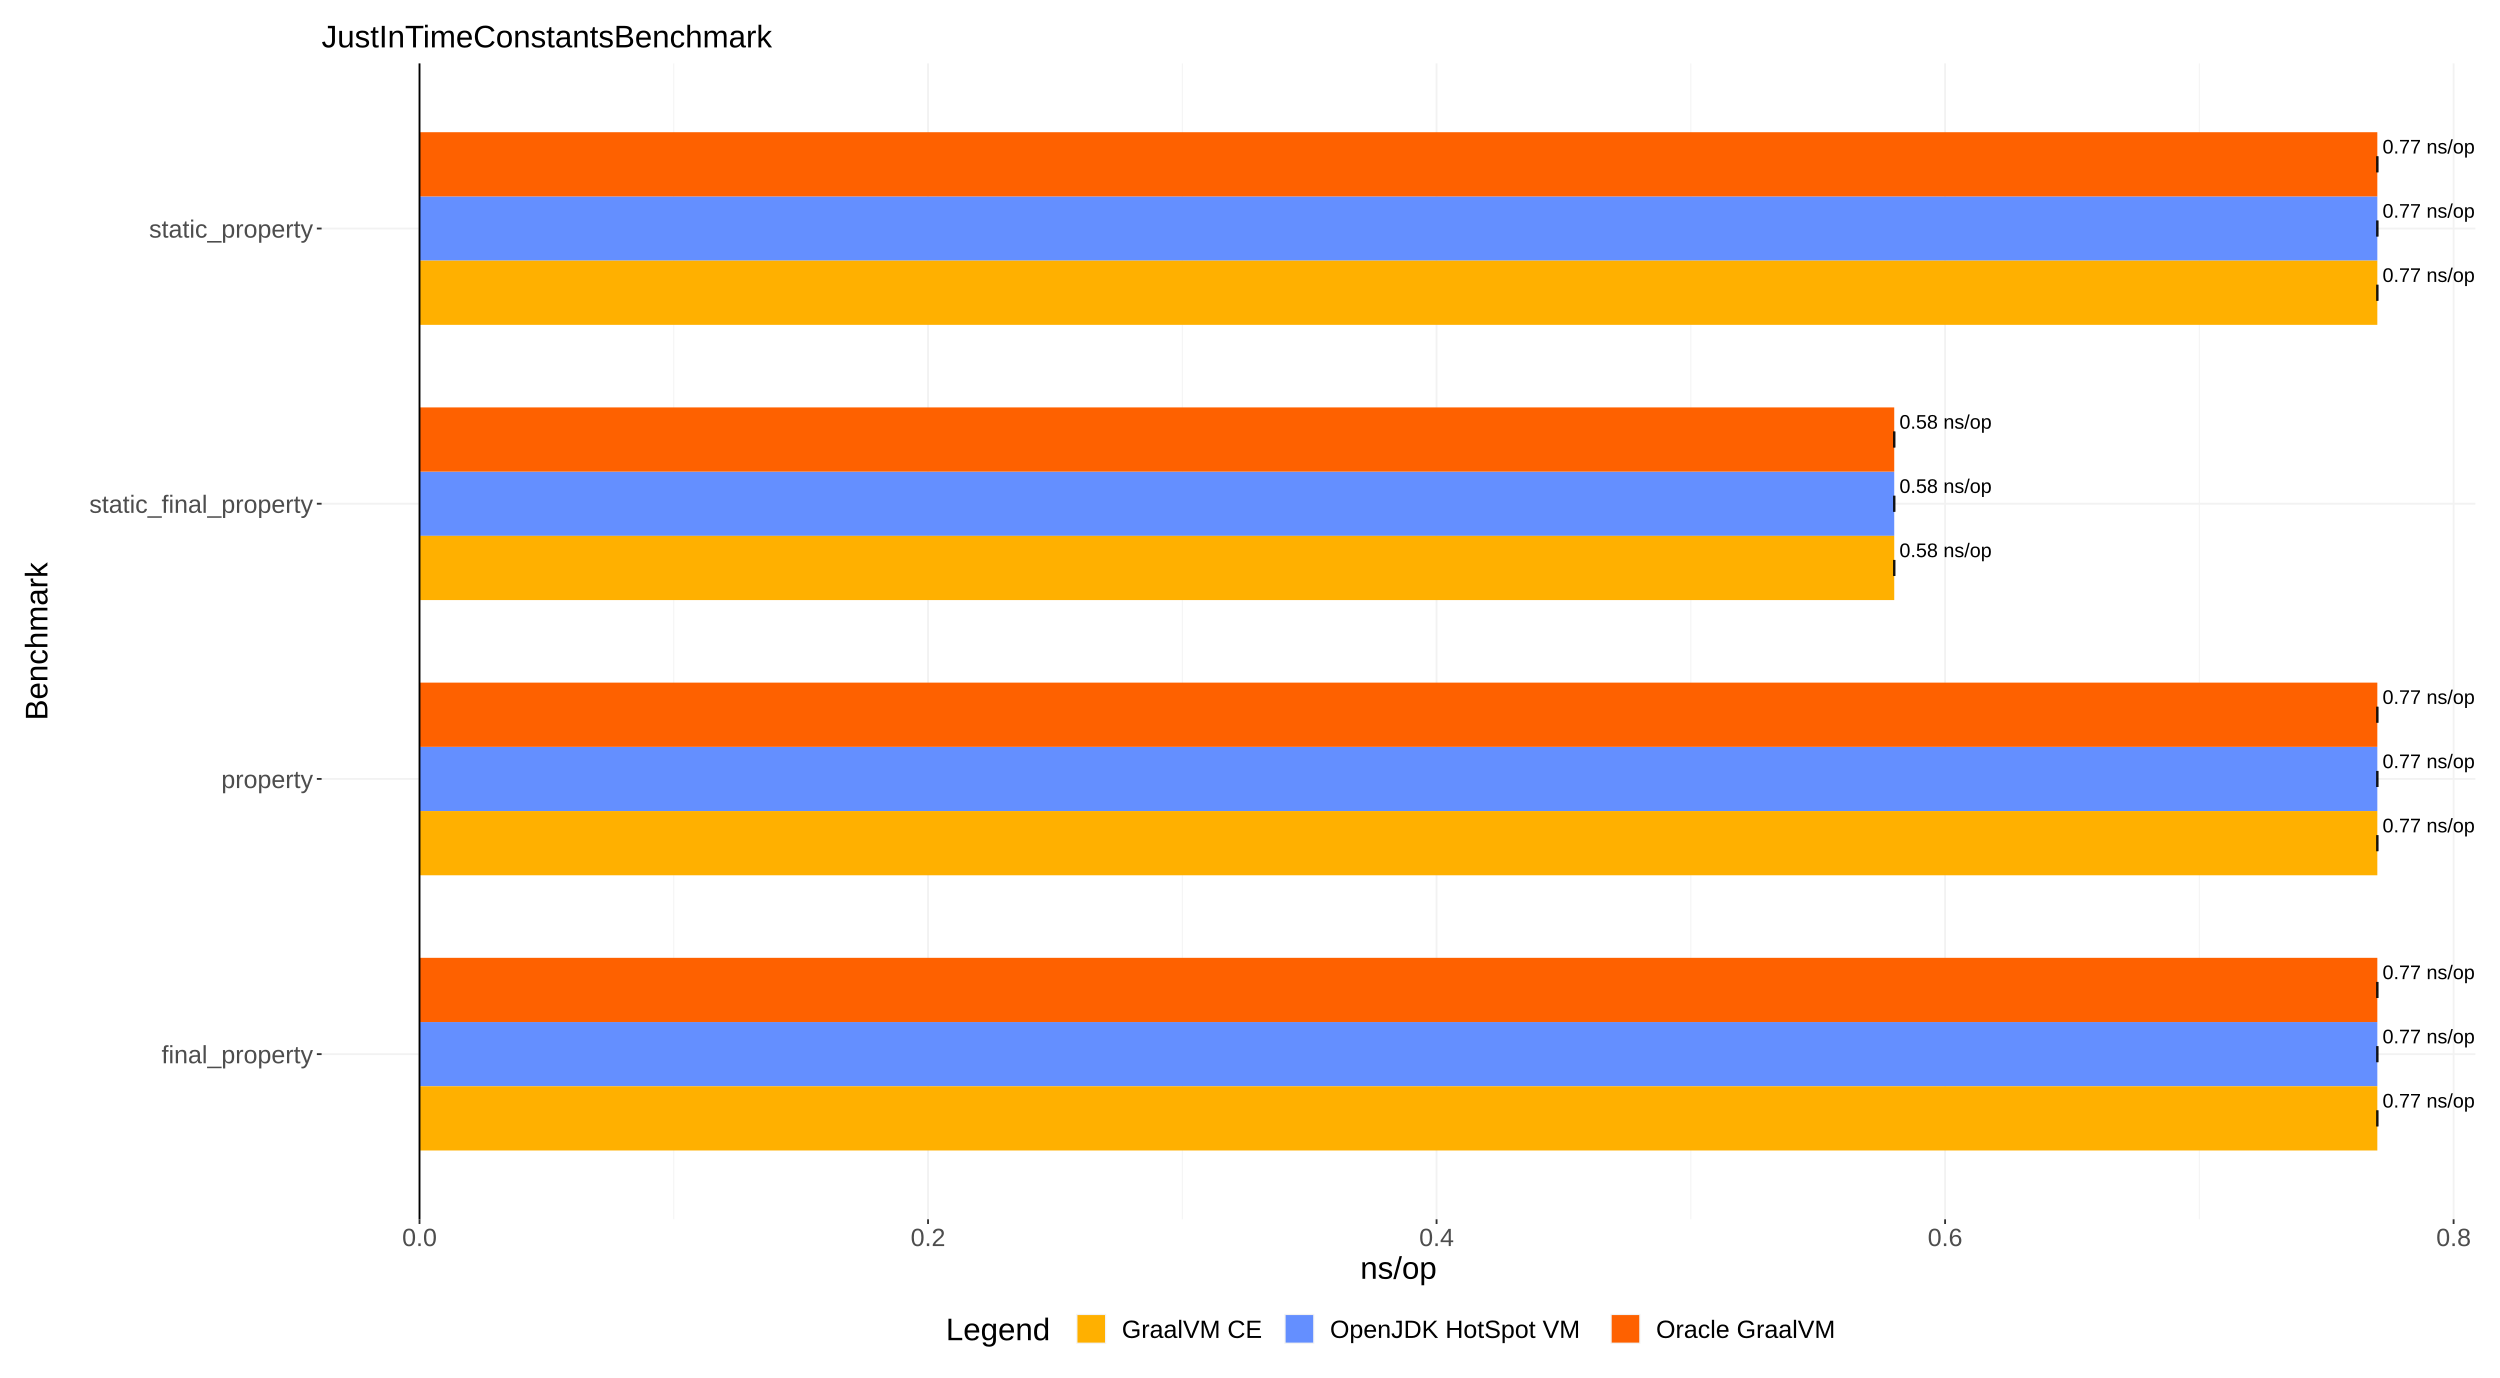
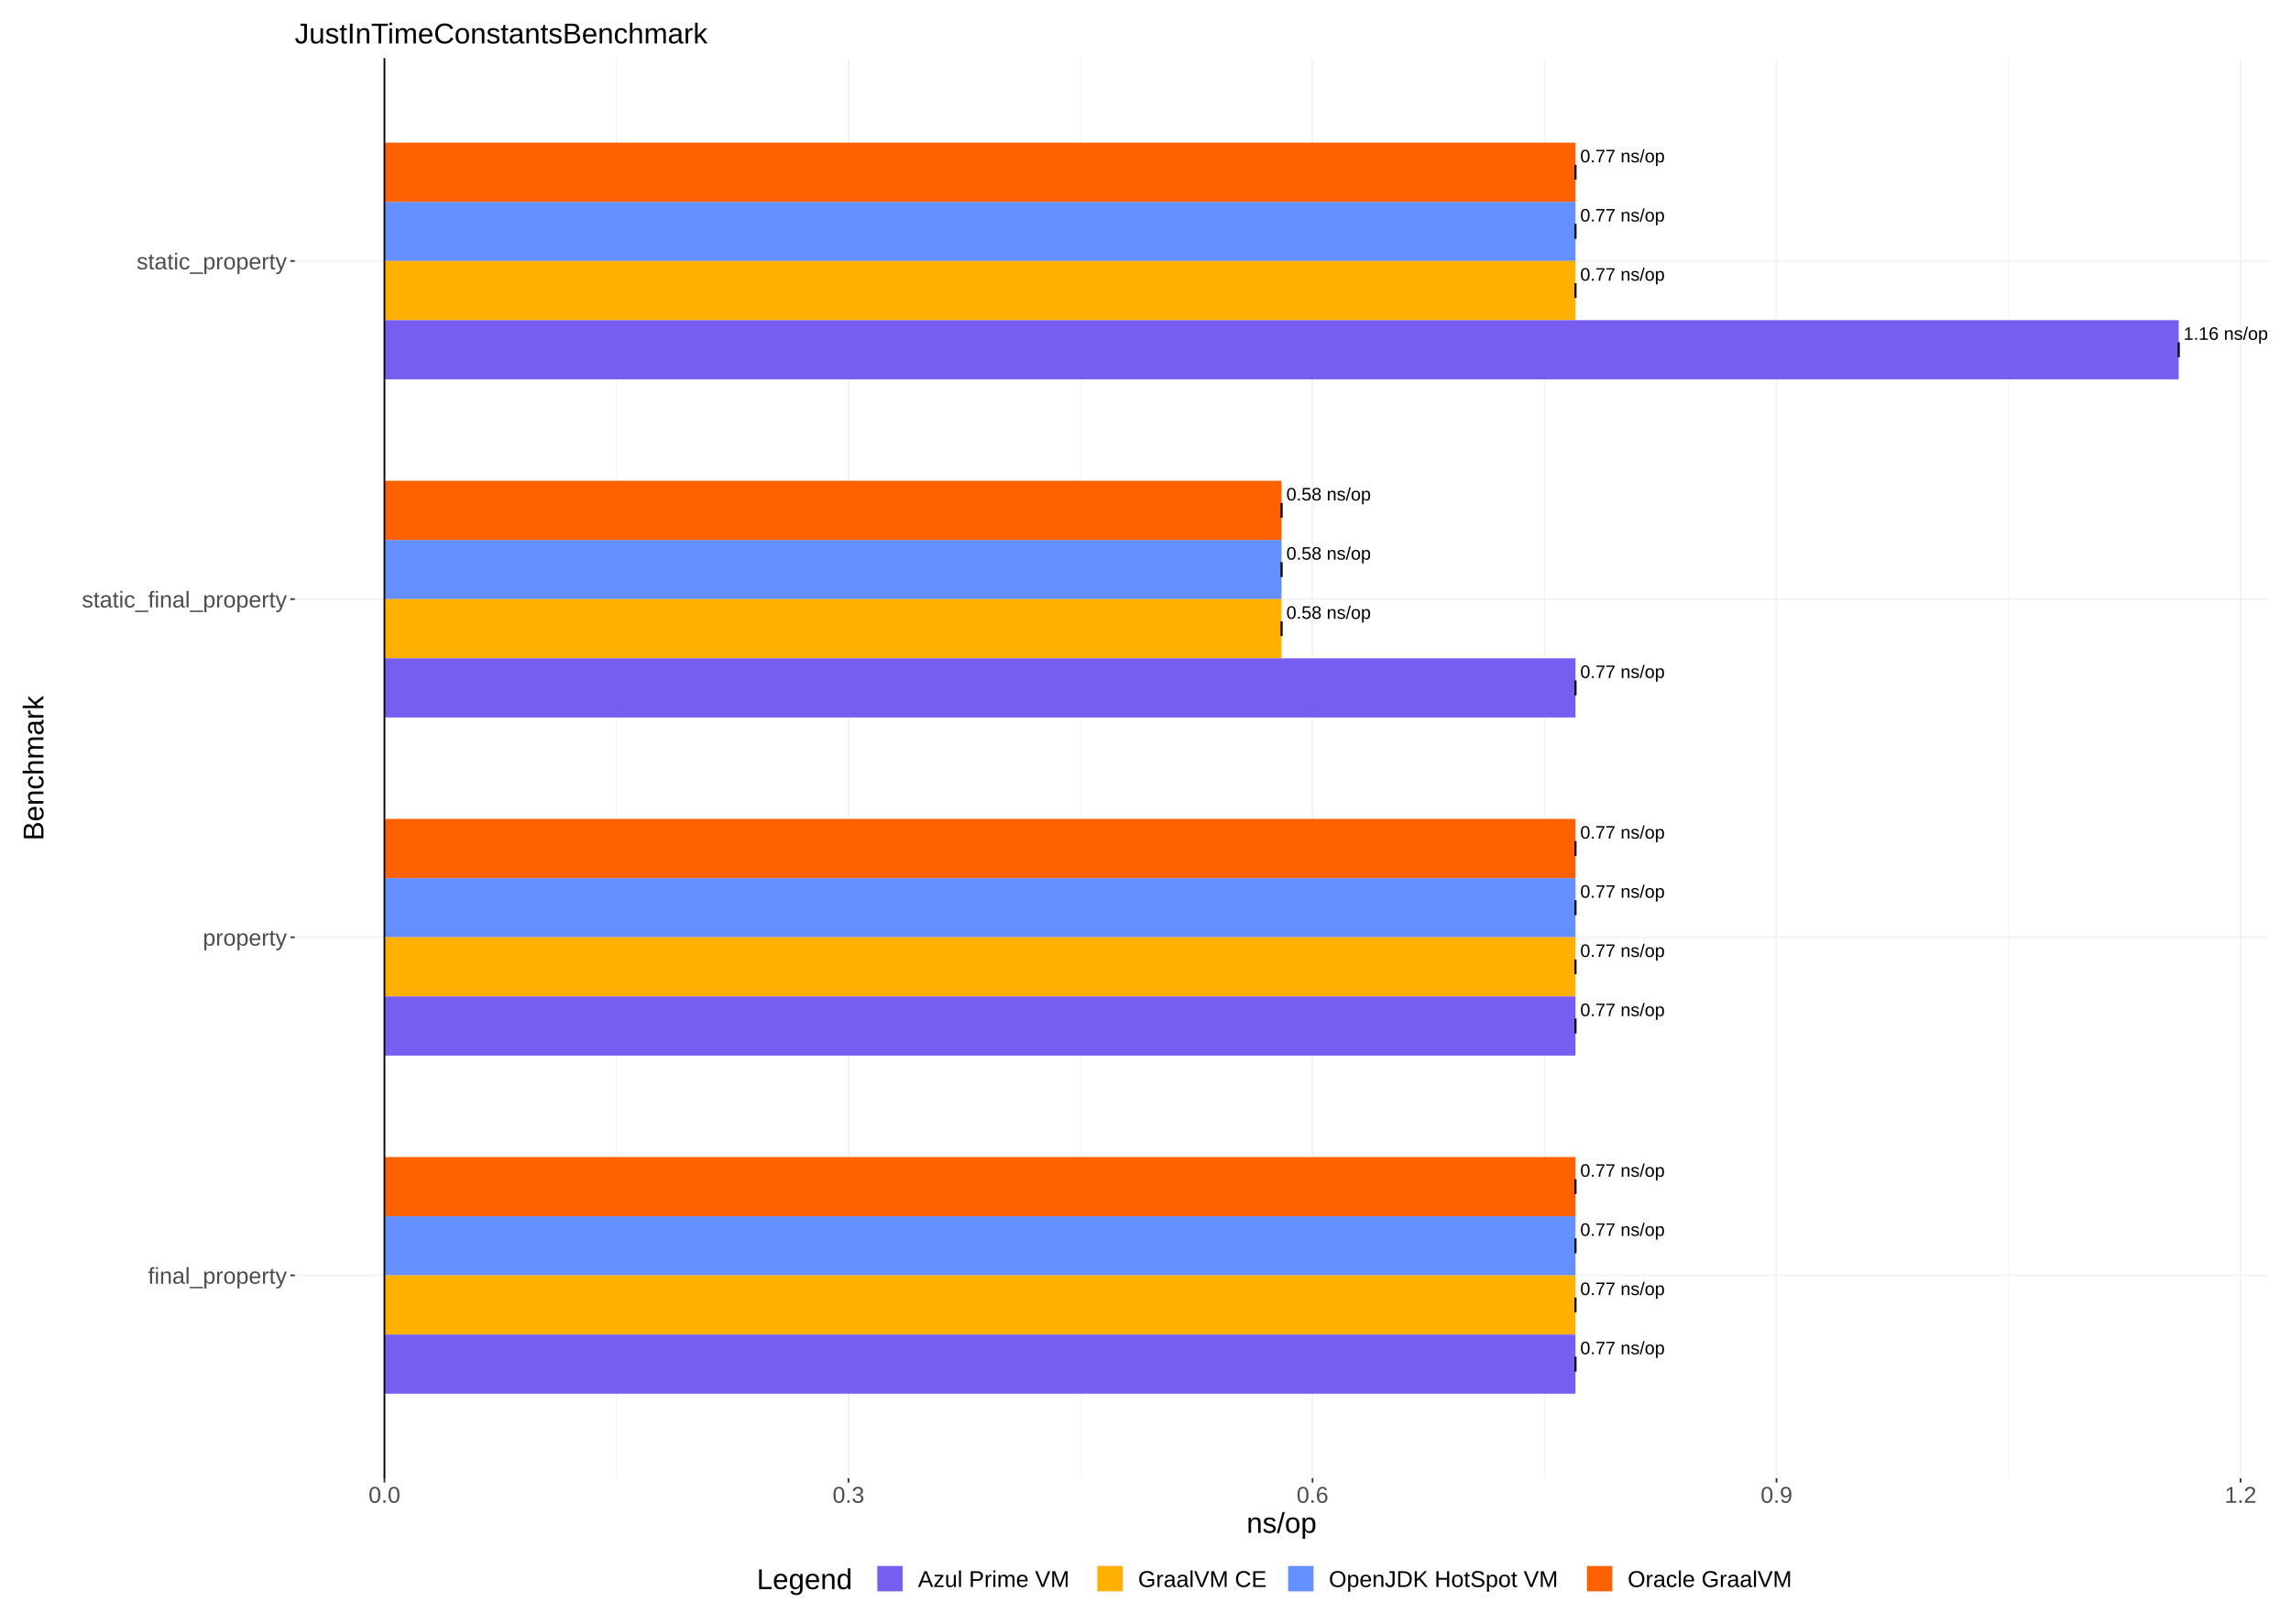
- <svg xmlns="http://www.w3.org/2000/svg" class="svglite" width="1440.00pt" height="793.70pt" viewBox="0 0 1440.00 793.70">
+ <svg xmlns="http://www.w3.org/2000/svg" class="svglite" width="1440.00pt" height="1020.47pt" viewBox="0 0 1440.00 1020.47">
  <defs>
    <style type="text/css">
    .svglite line, .svglite polyline, .svglite polygon, .svglite path, .svglite rect, .svglite circle {
      fill: none;
      stroke: #000000;
      stroke-linecap: round;
      stroke-linejoin: round;
      stroke-miterlimit: 10.00;
    }
    .svglite text {
      white-space: pre;
    }
  </style>
  </defs>
  <rect width="100%" height="100%" style="stroke: none; fill: #FFFFFF;" />
  <defs>
-     <clipPath id="cpMC4wMHwxNDQwLjAwfDAuMDB8NzkzLjcw">
-       <rect x="0.00" y="0.00" width="1440.00" height="793.70" />
+     <clipPath id="cpMC4wMHwxNDQwLjAwfDAuMDB8MTAyMC40Nw==">
+       <rect x="0.00" y="0.00" width="1440.00" height="1020.47" />
    </clipPath>
  </defs>
-   <g clip-path="url(#cpMC4wMHwxNDQwLjAwfDAuMDB8NzkzLjcw)">
-     <rect x="0.00" y="0.00" width="1440.00" height="793.70" style="stroke-width: 1.07; stroke: #FFFFFF; fill: #FFFFFF;" />
-     <rect x="185.25" y="36.52" width="1240.58" height="665.78" style="stroke-width: 1.07; stroke: none;" />
-     <polyline points="388.09,702.30 388.09,36.52 " style="stroke-width: 0.53; stroke: #F2F2F2; stroke-linecap: butt;" />
-     <polyline points="681.00,702.30 681.00,36.52 " style="stroke-width: 0.53; stroke: #F2F2F2; stroke-linecap: butt;" />
-     <polyline points="973.91,702.30 973.91,36.52 " style="stroke-width: 0.53; stroke: #F2F2F2; stroke-linecap: butt;" />
-     <polyline points="1266.82,702.30 1266.82,36.52 " style="stroke-width: 0.53; stroke: #F2F2F2; stroke-linecap: butt;" />
-     <polyline points="185.25,607.19 1425.83,607.19 " style="stroke-width: 1.07; stroke: #F2F2F2; stroke-linecap: butt;" />
-     <polyline points="185.25,448.67 1425.83,448.67 " style="stroke-width: 1.07; stroke: #F2F2F2; stroke-linecap: butt;" />
-     <polyline points="185.25,290.15 1425.83,290.15 " style="stroke-width: 1.07; stroke: #F2F2F2; stroke-linecap: butt;" />
-     <polyline points="185.25,131.63 1425.83,131.63 " style="stroke-width: 1.07; stroke: #F2F2F2; stroke-linecap: butt;" />
-     <polyline points="241.64,702.30 241.64,36.52 " style="stroke-width: 1.07; stroke: #F2F2F2; stroke-linecap: butt;" />
-     <polyline points="534.55,702.30 534.55,36.52 " style="stroke-width: 1.07; stroke: #F2F2F2; stroke-linecap: butt;" />
-     <polyline points="827.46,702.30 827.46,36.52 " style="stroke-width: 1.07; stroke: #F2F2F2; stroke-linecap: butt;" />
-     <polyline points="1120.37,702.30 1120.37,36.52 " style="stroke-width: 1.07; stroke: #F2F2F2; stroke-linecap: butt;" />
-     <polyline points="1413.28,702.30 1413.28,36.52 " style="stroke-width: 1.07; stroke: #F2F2F2; stroke-linecap: butt;" />
-     <rect x="241.64" y="588.70" width="1127.70" height="36.99" style="stroke-width: 1.07; stroke: none; stroke-linecap: butt; stroke-linejoin: miter; fill: #648FFF;" />
-     <rect x="241.64" y="430.18" width="1127.70" height="36.99" style="stroke-width: 1.07; stroke: none; stroke-linecap: butt; stroke-linejoin: miter; fill: #648FFF;" />
-     <rect x="241.64" y="271.66" width="849.44" height="36.99" style="stroke-width: 1.07; stroke: none; stroke-linecap: butt; stroke-linejoin: miter; fill: #648FFF;" />
-     <rect x="241.64" y="113.14" width="1127.70" height="36.99" style="stroke-width: 1.07; stroke: none; stroke-linecap: butt; stroke-linejoin: miter; fill: #648FFF;" />
-     <rect x="241.64" y="625.69" width="1127.70" height="36.99" style="stroke-width: 1.07; stroke: none; stroke-linecap: butt; stroke-linejoin: miter; fill: #FFB000;" />
-     <rect x="241.64" y="467.17" width="1127.70" height="36.99" style="stroke-width: 1.07; stroke: none; stroke-linecap: butt; stroke-linejoin: miter; fill: #FFB000;" />
-     <rect x="241.64" y="308.65" width="849.44" height="36.99" style="stroke-width: 1.07; stroke: none; stroke-linecap: butt; stroke-linejoin: miter; fill: #FFB000;" />
-     <rect x="241.64" y="150.13" width="1127.70" height="36.99" style="stroke-width: 1.07; stroke: none; stroke-linecap: butt; stroke-linejoin: miter; fill: #FFB000;" />
-     <rect x="241.64" y="551.71" width="1127.70" height="36.99" style="stroke-width: 1.07; stroke: none; stroke-linecap: butt; stroke-linejoin: miter; fill: #FE6100;" />
-     <rect x="241.64" y="393.19" width="1127.70" height="36.99" style="stroke-width: 1.07; stroke: none; stroke-linecap: butt; stroke-linejoin: miter; fill: #FE6100;" />
-     <rect x="241.64" y="234.67" width="849.44" height="36.99" style="stroke-width: 1.07; stroke: none; stroke-linecap: butt; stroke-linejoin: miter; fill: #FE6100;" />
-     <rect x="241.64" y="76.15" width="1127.70" height="36.99" style="stroke-width: 1.07; stroke: none; stroke-linecap: butt; stroke-linejoin: miter; fill: #FE6100;" />
-     <text x="1372.34" y="600.97" style="font-size: 11.38px; font-family: &quot;Liberation Sans&quot;;" textLength="60.08px" lengthAdjust="spacingAndGlyphs">0.77 ns/op</text>
-     <text x="1372.34" y="442.45" style="font-size: 11.38px; font-family: &quot;Liberation Sans&quot;;" textLength="60.08px" lengthAdjust="spacingAndGlyphs">0.77 ns/op</text>
-     <text x="1094.08" y="283.93" style="font-size: 11.38px; font-family: &quot;Liberation Sans&quot;;" textLength="60.08px" lengthAdjust="spacingAndGlyphs">0.58 ns/op</text>
-     <text x="1372.34" y="125.41" style="font-size: 11.38px; font-family: &quot;Liberation Sans&quot;;" textLength="60.08px" lengthAdjust="spacingAndGlyphs">0.77 ns/op</text>
-     <text x="1372.34" y="637.96" style="font-size: 11.38px; font-family: &quot;Liberation Sans&quot;;" textLength="60.08px" lengthAdjust="spacingAndGlyphs">0.77 ns/op</text>
-     <text x="1372.34" y="479.44" style="font-size: 11.38px; font-family: &quot;Liberation Sans&quot;;" textLength="60.08px" lengthAdjust="spacingAndGlyphs">0.77 ns/op</text>
-     <text x="1094.08" y="320.92" style="font-size: 11.38px; font-family: &quot;Liberation Sans&quot;;" textLength="60.08px" lengthAdjust="spacingAndGlyphs">0.58 ns/op</text>
-     <text x="1372.34" y="162.40" style="font-size: 11.38px; font-family: &quot;Liberation Sans&quot;;" textLength="60.08px" lengthAdjust="spacingAndGlyphs">0.77 ns/op</text>
-     <text x="1372.34" y="563.98" style="font-size: 11.38px; font-family: &quot;Liberation Sans&quot;;" textLength="60.08px" lengthAdjust="spacingAndGlyphs">0.77 ns/op</text>
-     <text x="1372.34" y="405.46" style="font-size: 11.38px; font-family: &quot;Liberation Sans&quot;;" textLength="60.08px" lengthAdjust="spacingAndGlyphs">0.77 ns/op</text>
-     <text x="1094.08" y="246.94" style="font-size: 11.38px; font-family: &quot;Liberation Sans&quot;;" textLength="60.08px" lengthAdjust="spacingAndGlyphs">0.58 ns/op</text>
-     <text x="1372.34" y="88.43" style="font-size: 11.38px; font-family: &quot;Liberation Sans&quot;;" textLength="60.08px" lengthAdjust="spacingAndGlyphs">0.77 ns/op</text>
-     <polyline points="1369.37,611.82 1369.37,602.57 " style="stroke-width: 1.28; stroke: #000000; stroke-opacity: 0.70; stroke-linecap: butt;" />
-     <polyline points="1369.37,607.19 1369.31,607.19 " style="stroke-width: 1.28; stroke: #000000; stroke-opacity: 0.70; stroke-linecap: butt;" />
-     <polyline points="1369.31,611.82 1369.31,602.57 " style="stroke-width: 1.28; stroke: #000000; stroke-opacity: 0.70; stroke-linecap: butt;" />
-     <polyline points="1369.43,453.30 1369.43,444.05 " style="stroke-width: 1.28; stroke: #000000; stroke-opacity: 0.70; stroke-linecap: butt;" />
-     <polyline points="1369.43,448.67 1369.24,448.67 " style="stroke-width: 1.28; stroke: #000000; stroke-opacity: 0.70; stroke-linecap: butt;" />
-     <polyline points="1369.24,453.30 1369.24,444.05 " style="stroke-width: 1.28; stroke: #000000; stroke-opacity: 0.70; stroke-linecap: butt;" />
-     <polyline points="1091.09,294.78 1091.09,285.53 " style="stroke-width: 1.28; stroke: #000000; stroke-opacity: 0.70; stroke-linecap: butt;" />
-     <polyline points="1091.09,290.15 1091.06,290.15 " style="stroke-width: 1.28; stroke: #000000; stroke-opacity: 0.70; stroke-linecap: butt;" />
-     <polyline points="1091.06,294.78 1091.06,285.53 " style="stroke-width: 1.28; stroke: #000000; stroke-opacity: 0.70; stroke-linecap: butt;" />
-     <polyline points="1369.44,136.26 1369.44,127.01 " style="stroke-width: 1.28; stroke: #000000; stroke-opacity: 0.70; stroke-linecap: butt;" />
-     <polyline points="1369.44,131.63 1369.24,131.63 " style="stroke-width: 1.28; stroke: #000000; stroke-opacity: 0.70; stroke-linecap: butt;" />
-     <polyline points="1369.24,136.26 1369.24,127.01 " style="stroke-width: 1.28; stroke: #000000; stroke-opacity: 0.70; stroke-linecap: butt;" />
-     <polyline points="1369.36,648.80 1369.36,639.56 " style="stroke-width: 1.28; stroke: #000000; stroke-opacity: 0.70; stroke-linecap: butt;" />
-     <polyline points="1369.36,644.18 1369.31,644.18 " style="stroke-width: 1.28; stroke: #000000; stroke-opacity: 0.70; stroke-linecap: butt;" />
-     <polyline points="1369.31,648.80 1369.31,639.56 " style="stroke-width: 1.28; stroke: #000000; stroke-opacity: 0.70; stroke-linecap: butt;" />
-     <polyline points="1369.43,490.28 1369.43,481.04 " style="stroke-width: 1.28; stroke: #000000; stroke-opacity: 0.70; stroke-linecap: butt;" />
-     <polyline points="1369.43,485.66 1369.24,485.66 " style="stroke-width: 1.28; stroke: #000000; stroke-opacity: 0.70; stroke-linecap: butt;" />
-     <polyline points="1369.24,490.28 1369.24,481.04 " style="stroke-width: 1.28; stroke: #000000; stroke-opacity: 0.70; stroke-linecap: butt;" />
-     <polyline points="1091.09,331.76 1091.09,322.52 " style="stroke-width: 1.28; stroke: #000000; stroke-opacity: 0.70; stroke-linecap: butt;" />
-     <polyline points="1091.09,327.14 1091.06,327.14 " style="stroke-width: 1.28; stroke: #000000; stroke-opacity: 0.70; stroke-linecap: butt;" />
-     <polyline points="1091.06,331.76 1091.06,322.52 " style="stroke-width: 1.28; stroke: #000000; stroke-opacity: 0.70; stroke-linecap: butt;" />
-     <polyline points="1369.35,173.25 1369.35,164.00 " style="stroke-width: 1.28; stroke: #000000; stroke-opacity: 0.70; stroke-linecap: butt;" />
-     <polyline points="1369.35,168.62 1369.33,168.62 " style="stroke-width: 1.28; stroke: #000000; stroke-opacity: 0.70; stroke-linecap: butt;" />
-     <polyline points="1369.33,173.25 1369.33,164.00 " style="stroke-width: 1.28; stroke: #000000; stroke-opacity: 0.70; stroke-linecap: butt;" />
-     <polyline points="1369.43,574.83 1369.43,565.58 " style="stroke-width: 1.28; stroke: #000000; stroke-opacity: 0.70; stroke-linecap: butt;" />
-     <polyline points="1369.43,570.20 1369.24,570.20 " style="stroke-width: 1.28; stroke: #000000; stroke-opacity: 0.70; stroke-linecap: butt;" />
-     <polyline points="1369.24,574.83 1369.24,565.58 " style="stroke-width: 1.28; stroke: #000000; stroke-opacity: 0.70; stroke-linecap: butt;" />
-     <polyline points="1369.37,416.31 1369.37,407.06 " style="stroke-width: 1.28; stroke: #000000; stroke-opacity: 0.70; stroke-linecap: butt;" />
-     <polyline points="1369.37,411.68 1369.31,411.68 " style="stroke-width: 1.28; stroke: #000000; stroke-opacity: 0.70; stroke-linecap: butt;" />
-     <polyline points="1369.31,416.31 1369.31,407.06 " style="stroke-width: 1.28; stroke: #000000; stroke-opacity: 0.70; stroke-linecap: butt;" />
-     <polyline points="1091.14,257.79 1091.14,248.54 " style="stroke-width: 1.28; stroke: #000000; stroke-opacity: 0.70; stroke-linecap: butt;" />
-     <polyline points="1091.14,253.17 1091.01,253.17 " style="stroke-width: 1.28; stroke: #000000; stroke-opacity: 0.70; stroke-linecap: butt;" />
-     <polyline points="1091.01,257.79 1091.01,248.54 " style="stroke-width: 1.28; stroke: #000000; stroke-opacity: 0.70; stroke-linecap: butt;" />
-     <polyline points="1369.44,99.27 1369.44,90.02 " style="stroke-width: 1.28; stroke: #000000; stroke-opacity: 0.70; stroke-linecap: butt;" />
-     <polyline points="1369.44,94.65 1369.24,94.65 " style="stroke-width: 1.28; stroke: #000000; stroke-opacity: 0.70; stroke-linecap: butt;" />
-     <polyline points="1369.24,99.27 1369.24,90.02 " style="stroke-width: 1.28; stroke: #000000; stroke-opacity: 0.70; stroke-linecap: butt;" />
-     <line x1="241.64" y1="702.30" x2="241.64" y2="36.52" style="stroke-width: 1.07; stroke-linecap: butt;" />
-     <text x="180.32" y="612.44" text-anchor="end" style="font-size: 14.40px;fill: #4D4D4D; font-family: &quot;Liberation Sans&quot;;" textLength="99.82px" lengthAdjust="spacingAndGlyphs">final_property</text>
-     <text x="180.32" y="453.92" text-anchor="end" style="font-size: 14.40px;fill: #4D4D4D; font-family: &quot;Liberation Sans&quot;;" textLength="61.62px" lengthAdjust="spacingAndGlyphs">property</text>
-     <text x="180.32" y="295.40" text-anchor="end" style="font-size: 14.40px;fill: #4D4D4D; font-family: &quot;Liberation Sans&quot;;" textLength="146.53px" lengthAdjust="spacingAndGlyphs">static_final_property</text>
-     <text x="180.32" y="136.88" text-anchor="end" style="font-size: 14.40px;fill: #4D4D4D; font-family: &quot;Liberation Sans&quot;;" textLength="108.33px" lengthAdjust="spacingAndGlyphs">static_property</text>
-     <polyline points="182.51,607.19 185.25,607.19 " style="stroke-width: 1.07; stroke: #333333; stroke-linecap: butt;" />
-     <polyline points="182.51,448.67 185.25,448.67 " style="stroke-width: 1.07; stroke: #333333; stroke-linecap: butt;" />
-     <polyline points="182.51,290.15 185.25,290.15 " style="stroke-width: 1.07; stroke: #333333; stroke-linecap: butt;" />
-     <polyline points="182.51,131.63 185.25,131.63 " style="stroke-width: 1.07; stroke: #333333; stroke-linecap: butt;" />
-     <polyline points="241.64,705.04 241.64,702.30 " style="stroke-width: 1.07; stroke: #333333; stroke-linecap: butt;" />
-     <polyline points="534.55,705.04 534.55,702.30 " style="stroke-width: 1.07; stroke: #333333; stroke-linecap: butt;" />
-     <polyline points="827.46,705.04 827.46,702.30 " style="stroke-width: 1.07; stroke: #333333; stroke-linecap: butt;" />
-     <polyline points="1120.37,705.04 1120.37,702.30 " style="stroke-width: 1.07; stroke: #333333; stroke-linecap: butt;" />
-     <polyline points="1413.28,705.04 1413.28,702.30 " style="stroke-width: 1.07; stroke: #333333; stroke-linecap: butt;" />
-     <text x="241.64" y="717.73" text-anchor="middle" style="font-size: 14.40px;fill: #4D4D4D; font-family: &quot;Liberation Sans&quot;;" textLength="22.89px" lengthAdjust="spacingAndGlyphs">0.0</text>
-     <text x="534.55" y="717.73" text-anchor="middle" style="font-size: 14.40px;fill: #4D4D4D; font-family: &quot;Liberation Sans&quot;;" textLength="22.89px" lengthAdjust="spacingAndGlyphs">0.2</text>
-     <text x="827.46" y="717.73" text-anchor="middle" style="font-size: 14.40px;fill: #4D4D4D; font-family: &quot;Liberation Sans&quot;;" textLength="22.89px" lengthAdjust="spacingAndGlyphs">0.4</text>
-     <text x="1120.37" y="717.73" text-anchor="middle" style="font-size: 14.40px;fill: #4D4D4D; font-family: &quot;Liberation Sans&quot;;" textLength="22.89px" lengthAdjust="spacingAndGlyphs">0.6</text>
-     <text x="1413.28" y="717.73" text-anchor="middle" style="font-size: 14.40px;fill: #4D4D4D; font-family: &quot;Liberation Sans&quot;;" textLength="22.89px" lengthAdjust="spacingAndGlyphs">0.8</text>
-     <text x="805.54" y="736.59" text-anchor="middle" style="font-size: 18.00px; font-family: &quot;Liberation Sans&quot;;" textLength="49.28px" lengthAdjust="spacingAndGlyphs">ns/op</text>
-     <text transform="translate(27.30,369.41) rotate(-90)" text-anchor="middle" style="font-size: 18.00px; font-family: &quot;Liberation Sans&quot;;" textLength="102.52px" lengthAdjust="spacingAndGlyphs">Benchmark</text>
-     <rect x="539.35" y="751.29" width="532.38" height="28.24" style="stroke-width: 1.07; stroke: none; fill: #FFFFFF;" />
-     <text x="544.83" y="771.97" style="font-size: 18.00px; font-family: &quot;Liberation Sans&quot;;" textLength="66.12px" lengthAdjust="spacingAndGlyphs">Legend</text>
-     <rect x="619.91" y="756.77" width="17.28" height="17.28" style="stroke-width: 1.07; stroke: none; fill: #F2F2F2;" />
-     <rect x="620.62" y="757.48" width="15.86" height="15.86" style="stroke-width: 1.07; stroke: none; stroke-linecap: butt; stroke-linejoin: miter; fill: #FFB000;" />
-     <rect x="739.81" y="756.77" width="17.28" height="17.28" style="stroke-width: 1.07; stroke: none; fill: #F2F2F2;" />
-     <rect x="740.52" y="757.48" width="15.86" height="15.86" style="stroke-width: 1.07; stroke: none; stroke-linecap: butt; stroke-linejoin: miter; fill: #648FFF;" />
-     <rect x="927.63" y="756.77" width="17.28" height="17.28" style="stroke-width: 1.07; stroke: none; fill: #F2F2F2;" />
-     <rect x="928.34" y="757.48" width="15.86" height="15.86" style="stroke-width: 1.07; stroke: none; stroke-linecap: butt; stroke-linejoin: miter; fill: #FE6100;" />
-     <text x="646.16" y="770.65" style="font-size: 14.40px; font-family: &quot;Liberation Sans&quot;;" textLength="84.69px" lengthAdjust="spacingAndGlyphs">GraalVM CE</text>
-     <text x="766.06" y="770.65" style="font-size: 14.40px; font-family: &quot;Liberation Sans&quot;;" textLength="152.61px" lengthAdjust="spacingAndGlyphs">OpenJDK HotSpot VM</text>
-     <text x="953.88" y="770.65" style="font-size: 14.40px; font-family: &quot;Liberation Sans&quot;;" textLength="112.37px" lengthAdjust="spacingAndGlyphs">Oracle GraalVM</text>
+   <g clip-path="url(#cpMC4wMHwxNDQwLjAwfDAuMDB8MTAyMC40Nw==)">
+     <rect x="0.00" y="0.00" width="1440.00" height="1020.47" style="stroke-width: 1.07; stroke: #FFFFFF; fill: #FFFFFF;" />
+     <rect x="185.25" y="36.52" width="1240.58" height="892.55" style="stroke-width: 1.07; stroke: none;" />
+     <polyline points="387.47,929.07 387.47,36.52 " style="stroke-width: 0.53; stroke: #F2F2F2; stroke-linecap: butt;" />
+     <polyline points="679.14,929.07 679.14,36.52 " style="stroke-width: 0.53; stroke: #F2F2F2; stroke-linecap: butt;" />
+     <polyline points="970.81,929.07 970.81,36.52 " style="stroke-width: 0.53; stroke: #F2F2F2; stroke-linecap: butt;" />
+     <polyline points="1262.48,929.07 1262.48,36.52 " style="stroke-width: 0.53; stroke: #F2F2F2; stroke-linecap: butt;" />
+     <polyline points="185.25,801.57 1425.83,801.57 " style="stroke-width: 1.07; stroke: #F2F2F2; stroke-linecap: butt;" />
+     <polyline points="185.25,589.05 1425.83,589.05 " style="stroke-width: 1.07; stroke: #F2F2F2; stroke-linecap: butt;" />
+     <polyline points="185.25,376.54 1425.83,376.54 " style="stroke-width: 1.07; stroke: #F2F2F2; stroke-linecap: butt;" />
+     <polyline points="185.25,164.03 1425.83,164.03 " style="stroke-width: 1.07; stroke: #F2F2F2; stroke-linecap: butt;" />
+     <polyline points="241.64,929.07 241.64,36.52 " style="stroke-width: 1.07; stroke: #F2F2F2; stroke-linecap: butt;" />
+     <polyline points="533.31,929.07 533.31,36.52 " style="stroke-width: 1.07; stroke: #F2F2F2; stroke-linecap: butt;" />
+     <polyline points="824.98,929.07 824.98,36.52 " style="stroke-width: 1.07; stroke: #F2F2F2; stroke-linecap: butt;" />
+     <polyline points="1116.64,929.07 1116.64,36.52 " style="stroke-width: 1.07; stroke: #F2F2F2; stroke-linecap: butt;" />
+     <polyline points="1408.31,929.07 1408.31,36.52 " style="stroke-width: 1.07; stroke: #F2F2F2; stroke-linecap: butt;" />
+     <rect x="241.64" y="764.38" width="748.62" height="37.19" style="stroke-width: 1.07; stroke: none; stroke-linecap: butt; stroke-linejoin: miter; fill: #648FFF;" />
+     <rect x="241.64" y="551.87" width="748.62" height="37.19" style="stroke-width: 1.07; stroke: none; stroke-linecap: butt; stroke-linejoin: miter; fill: #648FFF;" />
+     <rect x="241.64" y="339.35" width="563.89" height="37.19" style="stroke-width: 1.07; stroke: none; stroke-linecap: butt; stroke-linejoin: miter; fill: #648FFF;" />
+     <rect x="241.64" y="126.84" width="748.62" height="37.19" style="stroke-width: 1.07; stroke: none; stroke-linecap: butt; stroke-linejoin: miter; fill: #648FFF;" />
+     <rect x="241.64" y="801.57" width="748.62" height="37.19" style="stroke-width: 1.07; stroke: none; stroke-linecap: butt; stroke-linejoin: miter; fill: #FFB000;" />
+     <rect x="241.64" y="589.05" width="748.62" height="37.19" style="stroke-width: 1.07; stroke: none; stroke-linecap: butt; stroke-linejoin: miter; fill: #FFB000;" />
+     <rect x="241.64" y="376.54" width="563.89" height="37.19" style="stroke-width: 1.07; stroke: none; stroke-linecap: butt; stroke-linejoin: miter; fill: #FFB000;" />
+     <rect x="241.64" y="164.03" width="748.62" height="37.19" style="stroke-width: 1.07; stroke: none; stroke-linecap: butt; stroke-linejoin: miter; fill: #FFB000;" />
+     <rect x="241.64" y="727.19" width="748.62" height="37.19" style="stroke-width: 1.07; stroke: none; stroke-linecap: butt; stroke-linejoin: miter; fill: #FE6100;" />
+     <rect x="241.64" y="514.68" width="748.62" height="37.19" style="stroke-width: 1.07; stroke: none; stroke-linecap: butt; stroke-linejoin: miter; fill: #FE6100;" />
+     <rect x="241.64" y="302.16" width="563.89" height="37.19" style="stroke-width: 1.07; stroke: none; stroke-linecap: butt; stroke-linejoin: miter; fill: #FE6100;" />
+     <rect x="241.64" y="89.65" width="748.62" height="37.19" style="stroke-width: 1.07; stroke: none; stroke-linecap: butt; stroke-linejoin: miter; fill: #FE6100;" />
+     <rect x="241.64" y="838.76" width="748.62" height="37.19" style="stroke-width: 1.07; stroke: none; stroke-linecap: butt; stroke-linejoin: miter; fill: #785EF0;" />
+     <rect x="241.64" y="626.24" width="748.62" height="37.19" style="stroke-width: 1.07; stroke: none; stroke-linecap: butt; stroke-linejoin: miter; fill: #785EF0;" />
+     <rect x="241.64" y="413.73" width="748.62" height="37.19" style="stroke-width: 1.07; stroke: none; stroke-linecap: butt; stroke-linejoin: miter; fill: #785EF0;" />
+     <rect x="241.64" y="201.22" width="1127.79" height="37.19" style="stroke-width: 1.07; stroke: none; stroke-linecap: butt; stroke-linejoin: miter; fill: #785EF0;" />
+     <text x="993.26" y="776.75" style="font-size: 11.38px; font-family: &quot;Liberation Sans&quot;;" textLength="60.08px" lengthAdjust="spacingAndGlyphs">0.77 ns/op</text>
+     <text x="993.26" y="564.24" style="font-size: 11.38px; font-family: &quot;Liberation Sans&quot;;" textLength="60.08px" lengthAdjust="spacingAndGlyphs">0.77 ns/op</text>
+     <text x="808.54" y="351.73" style="font-size: 11.38px; font-family: &quot;Liberation Sans&quot;;" textLength="60.08px" lengthAdjust="spacingAndGlyphs">0.58 ns/op</text>
+     <text x="993.26" y="139.21" style="font-size: 11.38px; font-family: &quot;Liberation Sans&quot;;" textLength="60.08px" lengthAdjust="spacingAndGlyphs">0.77 ns/op</text>
+     <text x="993.26" y="813.94" style="font-size: 11.38px; font-family: &quot;Liberation Sans&quot;;" textLength="60.08px" lengthAdjust="spacingAndGlyphs">0.77 ns/op</text>
+     <text x="993.26" y="601.43" style="font-size: 11.38px; font-family: &quot;Liberation Sans&quot;;" textLength="60.08px" lengthAdjust="spacingAndGlyphs">0.77 ns/op</text>
+     <text x="808.54" y="388.92" style="font-size: 11.38px; font-family: &quot;Liberation Sans&quot;;" textLength="60.08px" lengthAdjust="spacingAndGlyphs">0.58 ns/op</text>
+     <text x="993.26" y="176.40" style="font-size: 11.38px; font-family: &quot;Liberation Sans&quot;;" textLength="60.08px" lengthAdjust="spacingAndGlyphs">0.77 ns/op</text>
+     <text x="993.26" y="739.56" style="font-size: 11.38px; font-family: &quot;Liberation Sans&quot;;" textLength="60.08px" lengthAdjust="spacingAndGlyphs">0.77 ns/op</text>
+     <text x="993.26" y="527.05" style="font-size: 11.38px; font-family: &quot;Liberation Sans&quot;;" textLength="60.08px" lengthAdjust="spacingAndGlyphs">0.77 ns/op</text>
+     <text x="808.54" y="314.54" style="font-size: 11.38px; font-family: &quot;Liberation Sans&quot;;" textLength="60.08px" lengthAdjust="spacingAndGlyphs">0.58 ns/op</text>
+     <text x="993.26" y="102.02" style="font-size: 11.38px; font-family: &quot;Liberation Sans&quot;;" textLength="60.08px" lengthAdjust="spacingAndGlyphs">0.77 ns/op</text>
+     <text x="993.26" y="851.13" style="font-size: 11.38px; font-family: &quot;Liberation Sans&quot;;" textLength="60.08px" lengthAdjust="spacingAndGlyphs">0.77 ns/op</text>
+     <text x="993.26" y="638.62" style="font-size: 11.38px; font-family: &quot;Liberation Sans&quot;;" textLength="60.08px" lengthAdjust="spacingAndGlyphs">0.77 ns/op</text>
+     <text x="993.26" y="426.11" style="font-size: 11.38px; font-family: &quot;Liberation Sans&quot;;" textLength="60.08px" lengthAdjust="spacingAndGlyphs">0.77 ns/op</text>
+     <text x="1372.43" y="213.59" style="font-size: 11.38px; font-family: &quot;Liberation Sans&quot;;" textLength="60.08px" lengthAdjust="spacingAndGlyphs">1.16 ns/op</text>
+     <polyline points="990.27,787.62 990.27,778.32 " style="stroke-width: 1.28; stroke: #000000; stroke-opacity: 0.70; stroke-linecap: butt;" />
+     <polyline points="990.27,782.97 990.24,782.97 " style="stroke-width: 1.28; stroke: #000000; stroke-opacity: 0.70; stroke-linecap: butt;" />
+     <polyline points="990.24,787.62 990.24,778.32 " style="stroke-width: 1.28; stroke: #000000; stroke-opacity: 0.70; stroke-linecap: butt;" />
+     <polyline points="990.32,575.11 990.32,565.81 " style="stroke-width: 1.28; stroke: #000000; stroke-opacity: 0.70; stroke-linecap: butt;" />
+     <polyline points="990.32,570.46 990.19,570.46 " style="stroke-width: 1.28; stroke: #000000; stroke-opacity: 0.70; stroke-linecap: butt;" />
+     <polyline points="990.19,575.11 990.19,565.81 " style="stroke-width: 1.28; stroke: #000000; stroke-opacity: 0.70; stroke-linecap: butt;" />
+     <polyline points="805.54,362.60 805.54,353.30 " style="stroke-width: 1.28; stroke: #000000; stroke-opacity: 0.70; stroke-linecap: butt;" />
+     <polyline points="805.54,357.95 805.52,357.95 " style="stroke-width: 1.28; stroke: #000000; stroke-opacity: 0.70; stroke-linecap: butt;" />
+     <polyline points="805.52,362.60 805.52,353.30 " style="stroke-width: 1.28; stroke: #000000; stroke-opacity: 0.70; stroke-linecap: butt;" />
+     <polyline points="990.32,150.08 990.32,140.79 " style="stroke-width: 1.28; stroke: #000000; stroke-opacity: 0.70; stroke-linecap: butt;" />
+     <polyline points="990.32,145.43 990.19,145.43 " style="stroke-width: 1.28; stroke: #000000; stroke-opacity: 0.70; stroke-linecap: butt;" />
+     <polyline points="990.19,150.08 990.19,140.79 " style="stroke-width: 1.28; stroke: #000000; stroke-opacity: 0.70; stroke-linecap: butt;" />
+     <polyline points="990.27,824.81 990.27,815.51 " style="stroke-width: 1.28; stroke: #000000; stroke-opacity: 0.70; stroke-linecap: butt;" />
+     <polyline points="990.27,820.16 990.24,820.16 " style="stroke-width: 1.28; stroke: #000000; stroke-opacity: 0.70; stroke-linecap: butt;" />
+     <polyline points="990.24,824.81 990.24,815.51 " style="stroke-width: 1.28; stroke: #000000; stroke-opacity: 0.70; stroke-linecap: butt;" />
+     <polyline points="990.32,612.30 990.32,603.00 " style="stroke-width: 1.28; stroke: #000000; stroke-opacity: 0.70; stroke-linecap: butt;" />
+     <polyline points="990.32,607.65 990.19,607.65 " style="stroke-width: 1.28; stroke: #000000; stroke-opacity: 0.70; stroke-linecap: butt;" />
+     <polyline points="990.19,612.30 990.19,603.00 " style="stroke-width: 1.28; stroke: #000000; stroke-opacity: 0.70; stroke-linecap: butt;" />
+     <polyline points="805.54,399.79 805.54,390.49 " style="stroke-width: 1.28; stroke: #000000; stroke-opacity: 0.70; stroke-linecap: butt;" />
+     <polyline points="805.54,395.14 805.52,395.14 " style="stroke-width: 1.28; stroke: #000000; stroke-opacity: 0.70; stroke-linecap: butt;" />
+     <polyline points="805.52,399.79 805.52,390.49 " style="stroke-width: 1.28; stroke: #000000; stroke-opacity: 0.70; stroke-linecap: butt;" />
+     <polyline points="990.26,187.27 990.26,177.98 " style="stroke-width: 1.28; stroke: #000000; stroke-opacity: 0.70; stroke-linecap: butt;" />
+     <polyline points="990.26,182.62 990.25,182.62 " style="stroke-width: 1.28; stroke: #000000; stroke-opacity: 0.70; stroke-linecap: butt;" />
+     <polyline points="990.25,187.27 990.25,177.98 " style="stroke-width: 1.28; stroke: #000000; stroke-opacity: 0.70; stroke-linecap: butt;" />
+     <polyline points="990.32,750.43 990.32,741.13 " style="stroke-width: 1.28; stroke: #000000; stroke-opacity: 0.70; stroke-linecap: butt;" />
+     <polyline points="990.32,745.78 990.19,745.78 " style="stroke-width: 1.28; stroke: #000000; stroke-opacity: 0.70; stroke-linecap: butt;" />
+     <polyline points="990.19,750.43 990.19,741.13 " style="stroke-width: 1.28; stroke: #000000; stroke-opacity: 0.70; stroke-linecap: butt;" />
+     <polyline points="990.27,537.92 990.27,528.62 " style="stroke-width: 1.28; stroke: #000000; stroke-opacity: 0.70; stroke-linecap: butt;" />
+     <polyline points="990.27,533.27 990.24,533.27 " style="stroke-width: 1.28; stroke: #000000; stroke-opacity: 0.70; stroke-linecap: butt;" />
+     <polyline points="990.24,537.92 990.24,528.62 " style="stroke-width: 1.28; stroke: #000000; stroke-opacity: 0.70; stroke-linecap: butt;" />
+     <polyline points="805.58,325.41 805.58,316.11 " style="stroke-width: 1.28; stroke: #000000; stroke-opacity: 0.70; stroke-linecap: butt;" />
+     <polyline points="805.58,320.76 805.49,320.76 " style="stroke-width: 1.28; stroke: #000000; stroke-opacity: 0.70; stroke-linecap: butt;" />
+     <polyline points="805.49,325.41 805.49,316.11 " style="stroke-width: 1.28; stroke: #000000; stroke-opacity: 0.70; stroke-linecap: butt;" />
+     <polyline points="990.32,112.89 990.32,103.60 " style="stroke-width: 1.28; stroke: #000000; stroke-opacity: 0.70; stroke-linecap: butt;" />
+     <polyline points="990.32,108.25 990.19,108.25 " style="stroke-width: 1.28; stroke: #000000; stroke-opacity: 0.70; stroke-linecap: butt;" />
+     <polyline points="990.19,112.89 990.19,103.60 " style="stroke-width: 1.28; stroke: #000000; stroke-opacity: 0.70; stroke-linecap: butt;" />
+     <polyline points="990.28,862.00 990.28,852.70 " style="stroke-width: 1.28; stroke: #000000; stroke-opacity: 0.70; stroke-linecap: butt;" />
+     <polyline points="990.28,857.35 990.23,857.35 " style="stroke-width: 1.28; stroke: #000000; stroke-opacity: 0.70; stroke-linecap: butt;" />
+     <polyline points="990.23,862.00 990.23,852.70 " style="stroke-width: 1.28; stroke: #000000; stroke-opacity: 0.70; stroke-linecap: butt;" />
+     <polyline points="990.28,649.49 990.28,640.19 " style="stroke-width: 1.28; stroke: #000000; stroke-opacity: 0.70; stroke-linecap: butt;" />
+     <polyline points="990.28,644.84 990.23,644.84 " style="stroke-width: 1.28; stroke: #000000; stroke-opacity: 0.70; stroke-linecap: butt;" />
+     <polyline points="990.23,649.49 990.23,640.19 " style="stroke-width: 1.28; stroke: #000000; stroke-opacity: 0.70; stroke-linecap: butt;" />
+     <polyline points="990.32,436.98 990.32,427.68 " style="stroke-width: 1.28; stroke: #000000; stroke-opacity: 0.70; stroke-linecap: butt;" />
+     <polyline points="990.32,432.33 990.19,432.33 " style="stroke-width: 1.28; stroke: #000000; stroke-opacity: 0.70; stroke-linecap: butt;" />
+     <polyline points="990.19,436.98 990.19,427.68 " style="stroke-width: 1.28; stroke: #000000; stroke-opacity: 0.70; stroke-linecap: butt;" />
+     <polyline points="1369.44,224.46 1369.44,215.17 " style="stroke-width: 1.28; stroke: #000000; stroke-opacity: 0.70; stroke-linecap: butt;" />
+     <polyline points="1369.44,219.81 1369.41,219.81 " style="stroke-width: 1.28; stroke: #000000; stroke-opacity: 0.70; stroke-linecap: butt;" />
+     <polyline points="1369.41,224.46 1369.41,215.17 " style="stroke-width: 1.28; stroke: #000000; stroke-opacity: 0.70; stroke-linecap: butt;" />
+     <line x1="241.64" y1="929.07" x2="241.64" y2="36.52" style="stroke-width: 1.07; stroke-linecap: butt;" />
+     <text x="180.32" y="806.81" text-anchor="end" style="font-size: 14.40px;fill: #4D4D4D; font-family: &quot;Liberation Sans&quot;;" textLength="99.82px" lengthAdjust="spacingAndGlyphs">final_property</text>
+     <text x="180.32" y="594.30" text-anchor="end" style="font-size: 14.40px;fill: #4D4D4D; font-family: &quot;Liberation Sans&quot;;" textLength="61.62px" lengthAdjust="spacingAndGlyphs">property</text>
+     <text x="180.32" y="381.79" text-anchor="end" style="font-size: 14.40px;fill: #4D4D4D; font-family: &quot;Liberation Sans&quot;;" textLength="146.53px" lengthAdjust="spacingAndGlyphs">static_final_property</text>
+     <text x="180.32" y="169.28" text-anchor="end" style="font-size: 14.40px;fill: #4D4D4D; font-family: &quot;Liberation Sans&quot;;" textLength="108.33px" lengthAdjust="spacingAndGlyphs">static_property</text>
+     <polyline points="182.51,801.57 185.25,801.57 " style="stroke-width: 1.07; stroke: #333333; stroke-linecap: butt;" />
+     <polyline points="182.51,589.05 185.25,589.05 " style="stroke-width: 1.07; stroke: #333333; stroke-linecap: butt;" />
+     <polyline points="182.51,376.54 185.25,376.54 " style="stroke-width: 1.07; stroke: #333333; stroke-linecap: butt;" />
+     <polyline points="182.51,164.03 185.25,164.03 " style="stroke-width: 1.07; stroke: #333333; stroke-linecap: butt;" />
+     <polyline points="241.64,931.81 241.64,929.07 " style="stroke-width: 1.07; stroke: #333333; stroke-linecap: butt;" />
+     <polyline points="533.31,931.81 533.31,929.07 " style="stroke-width: 1.07; stroke: #333333; stroke-linecap: butt;" />
+     <polyline points="824.98,931.81 824.98,929.07 " style="stroke-width: 1.07; stroke: #333333; stroke-linecap: butt;" />
+     <polyline points="1116.64,931.81 1116.64,929.07 " style="stroke-width: 1.07; stroke: #333333; stroke-linecap: butt;" />
+     <polyline points="1408.31,931.81 1408.31,929.07 " style="stroke-width: 1.07; stroke: #333333; stroke-linecap: butt;" />
+     <text x="241.64" y="944.50" text-anchor="middle" style="font-size: 14.40px;fill: #4D4D4D; font-family: &quot;Liberation Sans&quot;;" textLength="22.89px" lengthAdjust="spacingAndGlyphs">0.0</text>
+     <text x="533.31" y="944.50" text-anchor="middle" style="font-size: 14.40px;fill: #4D4D4D; font-family: &quot;Liberation Sans&quot;;" textLength="22.89px" lengthAdjust="spacingAndGlyphs">0.3</text>
+     <text x="824.98" y="944.50" text-anchor="middle" style="font-size: 14.40px;fill: #4D4D4D; font-family: &quot;Liberation Sans&quot;;" textLength="22.89px" lengthAdjust="spacingAndGlyphs">0.6</text>
+     <text x="1116.64" y="944.50" text-anchor="middle" style="font-size: 14.40px;fill: #4D4D4D; font-family: &quot;Liberation Sans&quot;;" textLength="22.89px" lengthAdjust="spacingAndGlyphs">0.9</text>
+     <text x="1408.31" y="944.50" text-anchor="middle" style="font-size: 14.40px;fill: #4D4D4D; font-family: &quot;Liberation Sans&quot;;" textLength="22.89px" lengthAdjust="spacingAndGlyphs">1.2</text>
+     <text x="805.54" y="963.36" text-anchor="middle" style="font-size: 18.00px; font-family: &quot;Liberation Sans&quot;;" textLength="49.28px" lengthAdjust="spacingAndGlyphs">ns/op</text>
+     <text transform="translate(27.30,482.80) rotate(-90)" text-anchor="middle" style="font-size: 18.00px; font-family: &quot;Liberation Sans&quot;;" textLength="102.52px" lengthAdjust="spacingAndGlyphs">Benchmark</text>
+     <rect x="470.17" y="978.06" width="670.73" height="28.24" style="stroke-width: 1.07; stroke: none; fill: #FFFFFF;" />
+     <text x="475.65" y="998.74" style="font-size: 18.00px; font-family: &quot;Liberation Sans&quot;;" textLength="66.12px" lengthAdjust="spacingAndGlyphs">Legend</text>
+     <rect x="550.74" y="983.54" width="17.28" height="17.28" style="stroke-width: 1.07; stroke: none; fill: #F2F2F2;" />
+     <rect x="551.45" y="984.25" width="15.86" height="15.86" style="stroke-width: 1.07; stroke: none; stroke-linecap: butt; stroke-linejoin: miter; fill: #785EF0;" />
+     <rect x="689.08" y="983.54" width="17.28" height="17.28" style="stroke-width: 1.07; stroke: none; fill: #F2F2F2;" />
+     <rect x="689.79" y="984.25" width="15.86" height="15.86" style="stroke-width: 1.07; stroke: none; stroke-linecap: butt; stroke-linejoin: miter; fill: #FFB000;" />
+     <rect x="808.98" y="983.54" width="17.28" height="17.28" style="stroke-width: 1.07; stroke: none; fill: #F2F2F2;" />
+     <rect x="809.69" y="984.25" width="15.86" height="15.86" style="stroke-width: 1.07; stroke: none; stroke-linecap: butt; stroke-linejoin: miter; fill: #648FFF;" />
+     <rect x="996.81" y="983.54" width="17.28" height="17.28" style="stroke-width: 1.07; stroke: none; fill: #F2F2F2;" />
+     <rect x="997.51" y="984.25" width="15.86" height="15.86" style="stroke-width: 1.07; stroke: none; stroke-linecap: butt; stroke-linejoin: miter; fill: #FE6100;" />
+     <text x="576.98" y="997.42" style="font-size: 14.40px; font-family: &quot;Liberation Sans&quot;;" textLength="103.13px" lengthAdjust="spacingAndGlyphs">Azul Prime VM</text>
+     <text x="715.33" y="997.42" style="font-size: 14.40px; font-family: &quot;Liberation Sans&quot;;" textLength="84.69px" lengthAdjust="spacingAndGlyphs">GraalVM CE</text>
+     <text x="835.23" y="997.42" style="font-size: 14.40px; font-family: &quot;Liberation Sans&quot;;" textLength="152.61px" lengthAdjust="spacingAndGlyphs">OpenJDK HotSpot VM</text>
+     <text x="1023.05" y="997.42" style="font-size: 14.40px; font-family: &quot;Liberation Sans&quot;;" textLength="112.37px" lengthAdjust="spacingAndGlyphs">Oracle GraalVM</text>
    <text x="185.25" y="27.30" style="font-size: 18.00px; font-family: &quot;Liberation Sans&quot;;" textLength="286.71px" lengthAdjust="spacingAndGlyphs">JustInTimeConstantsBenchmark</text>
  </g>
</svg>
